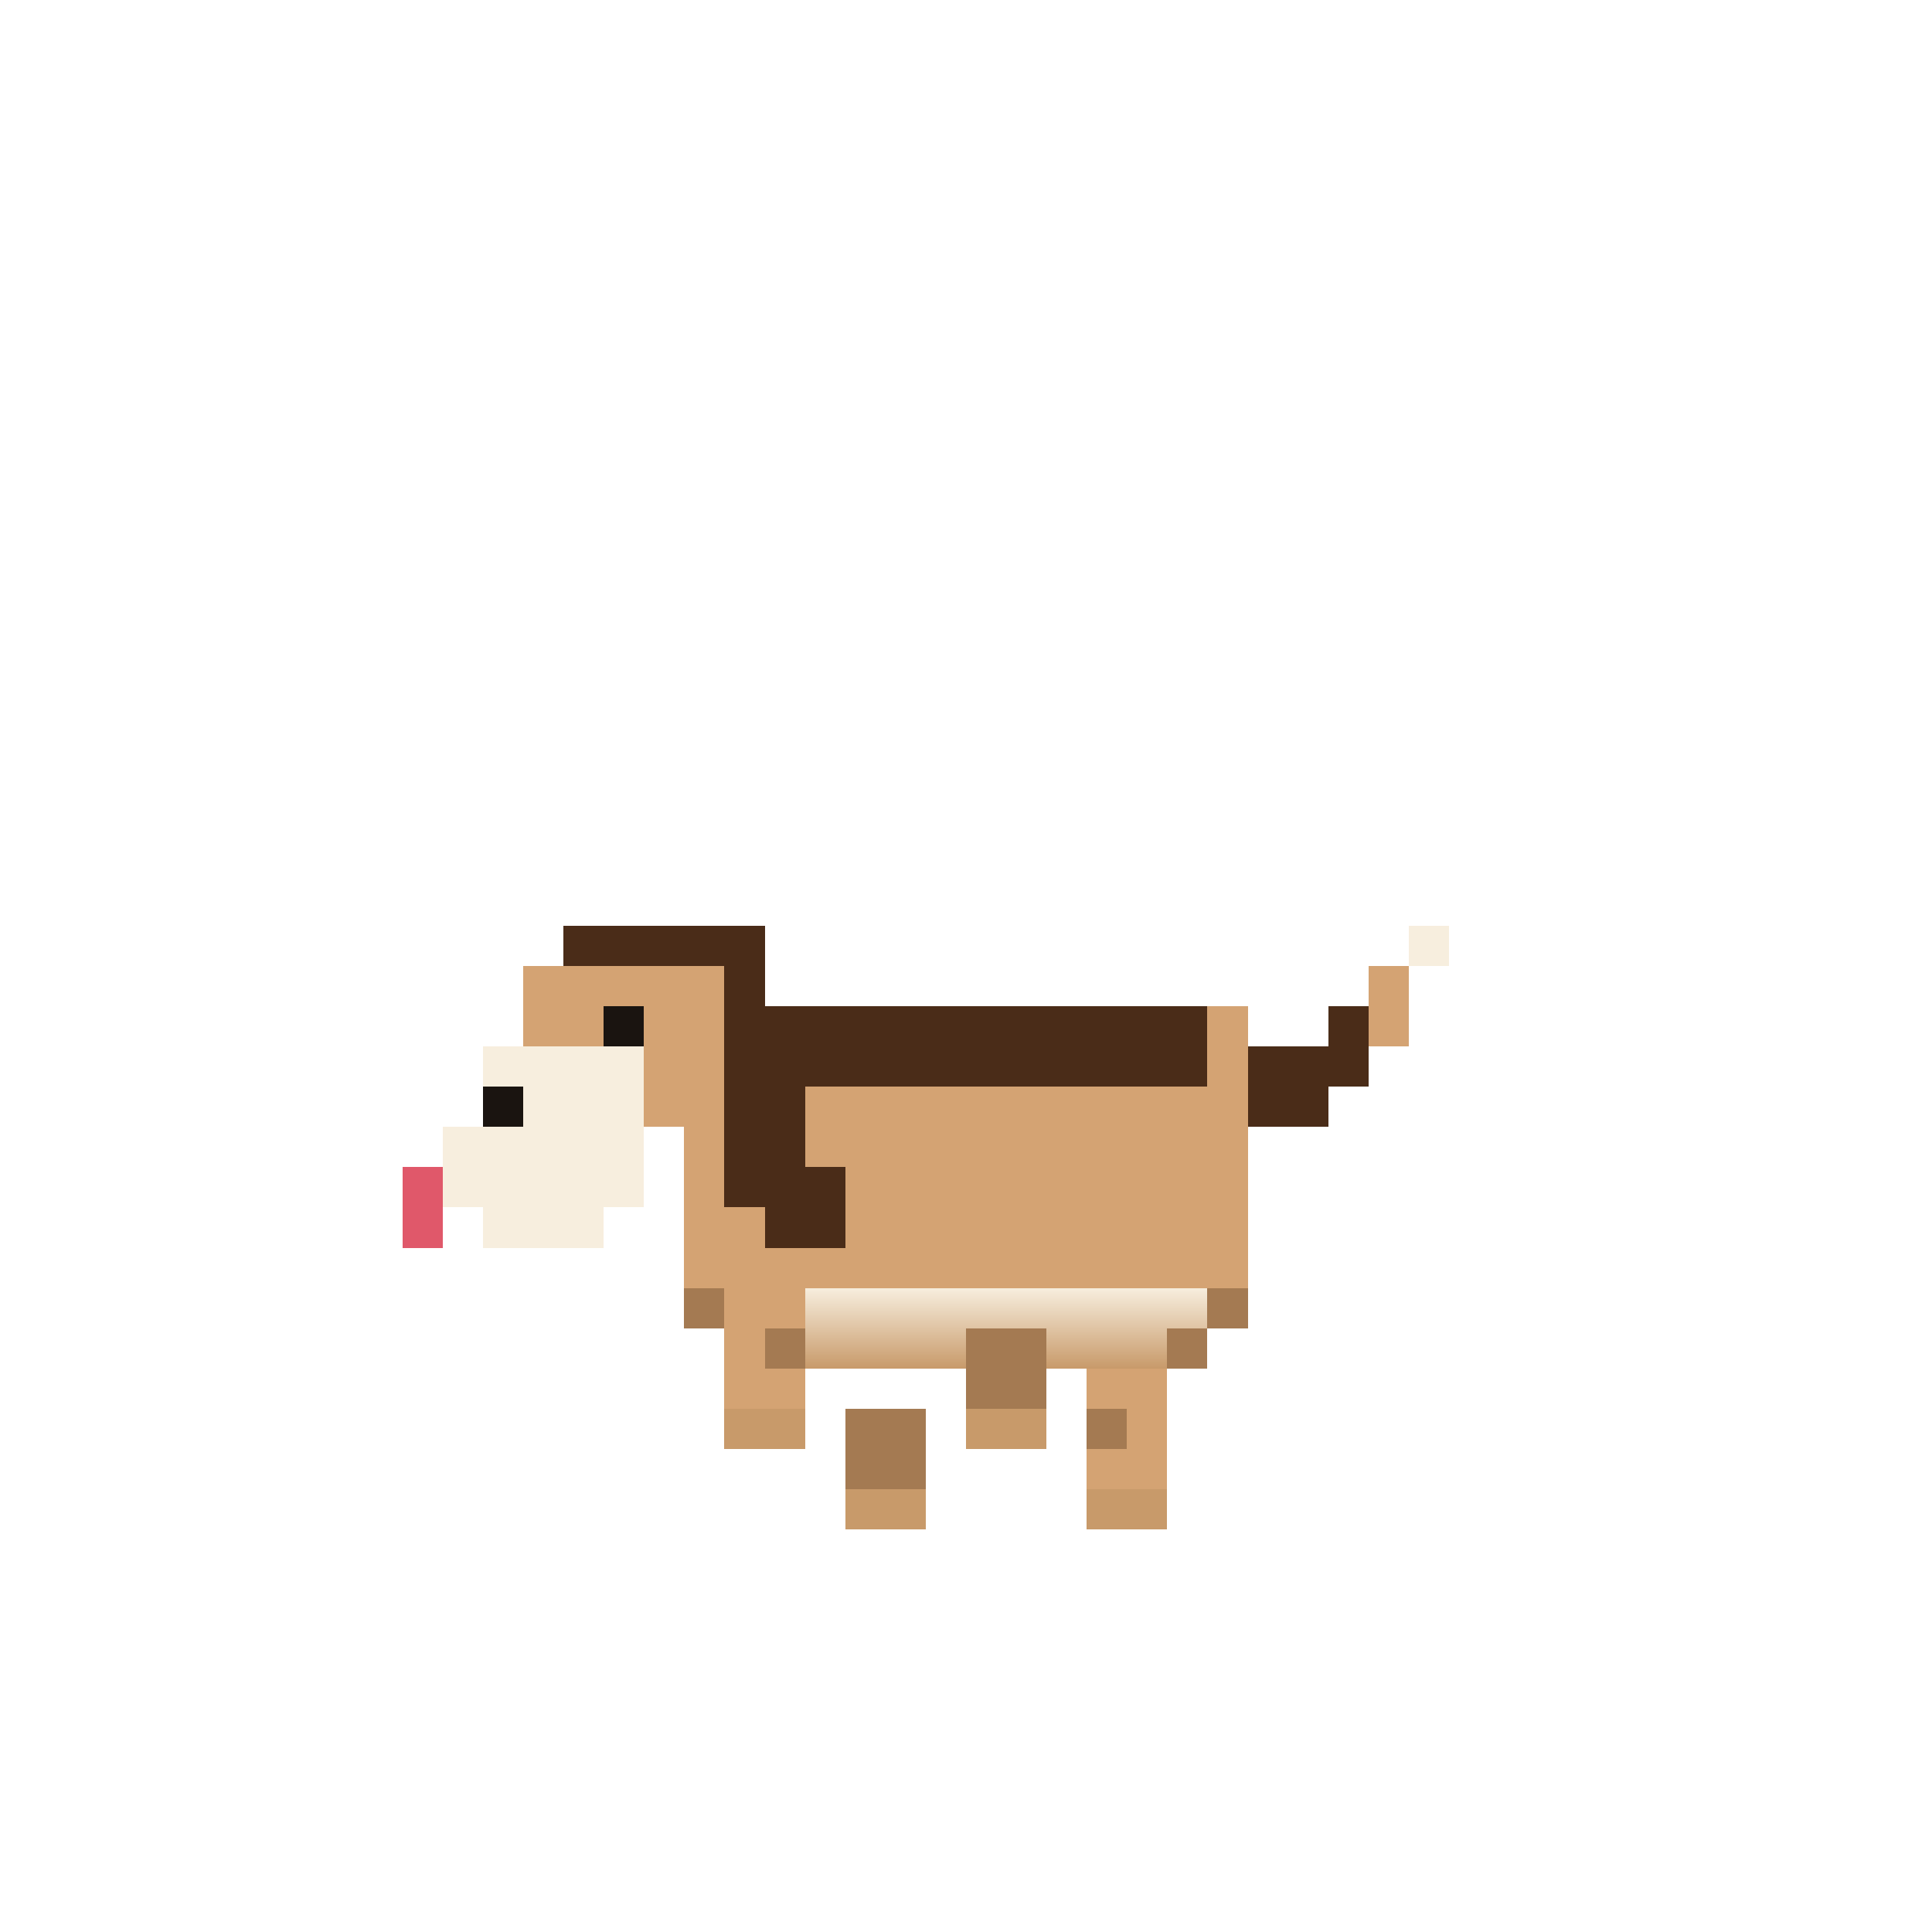
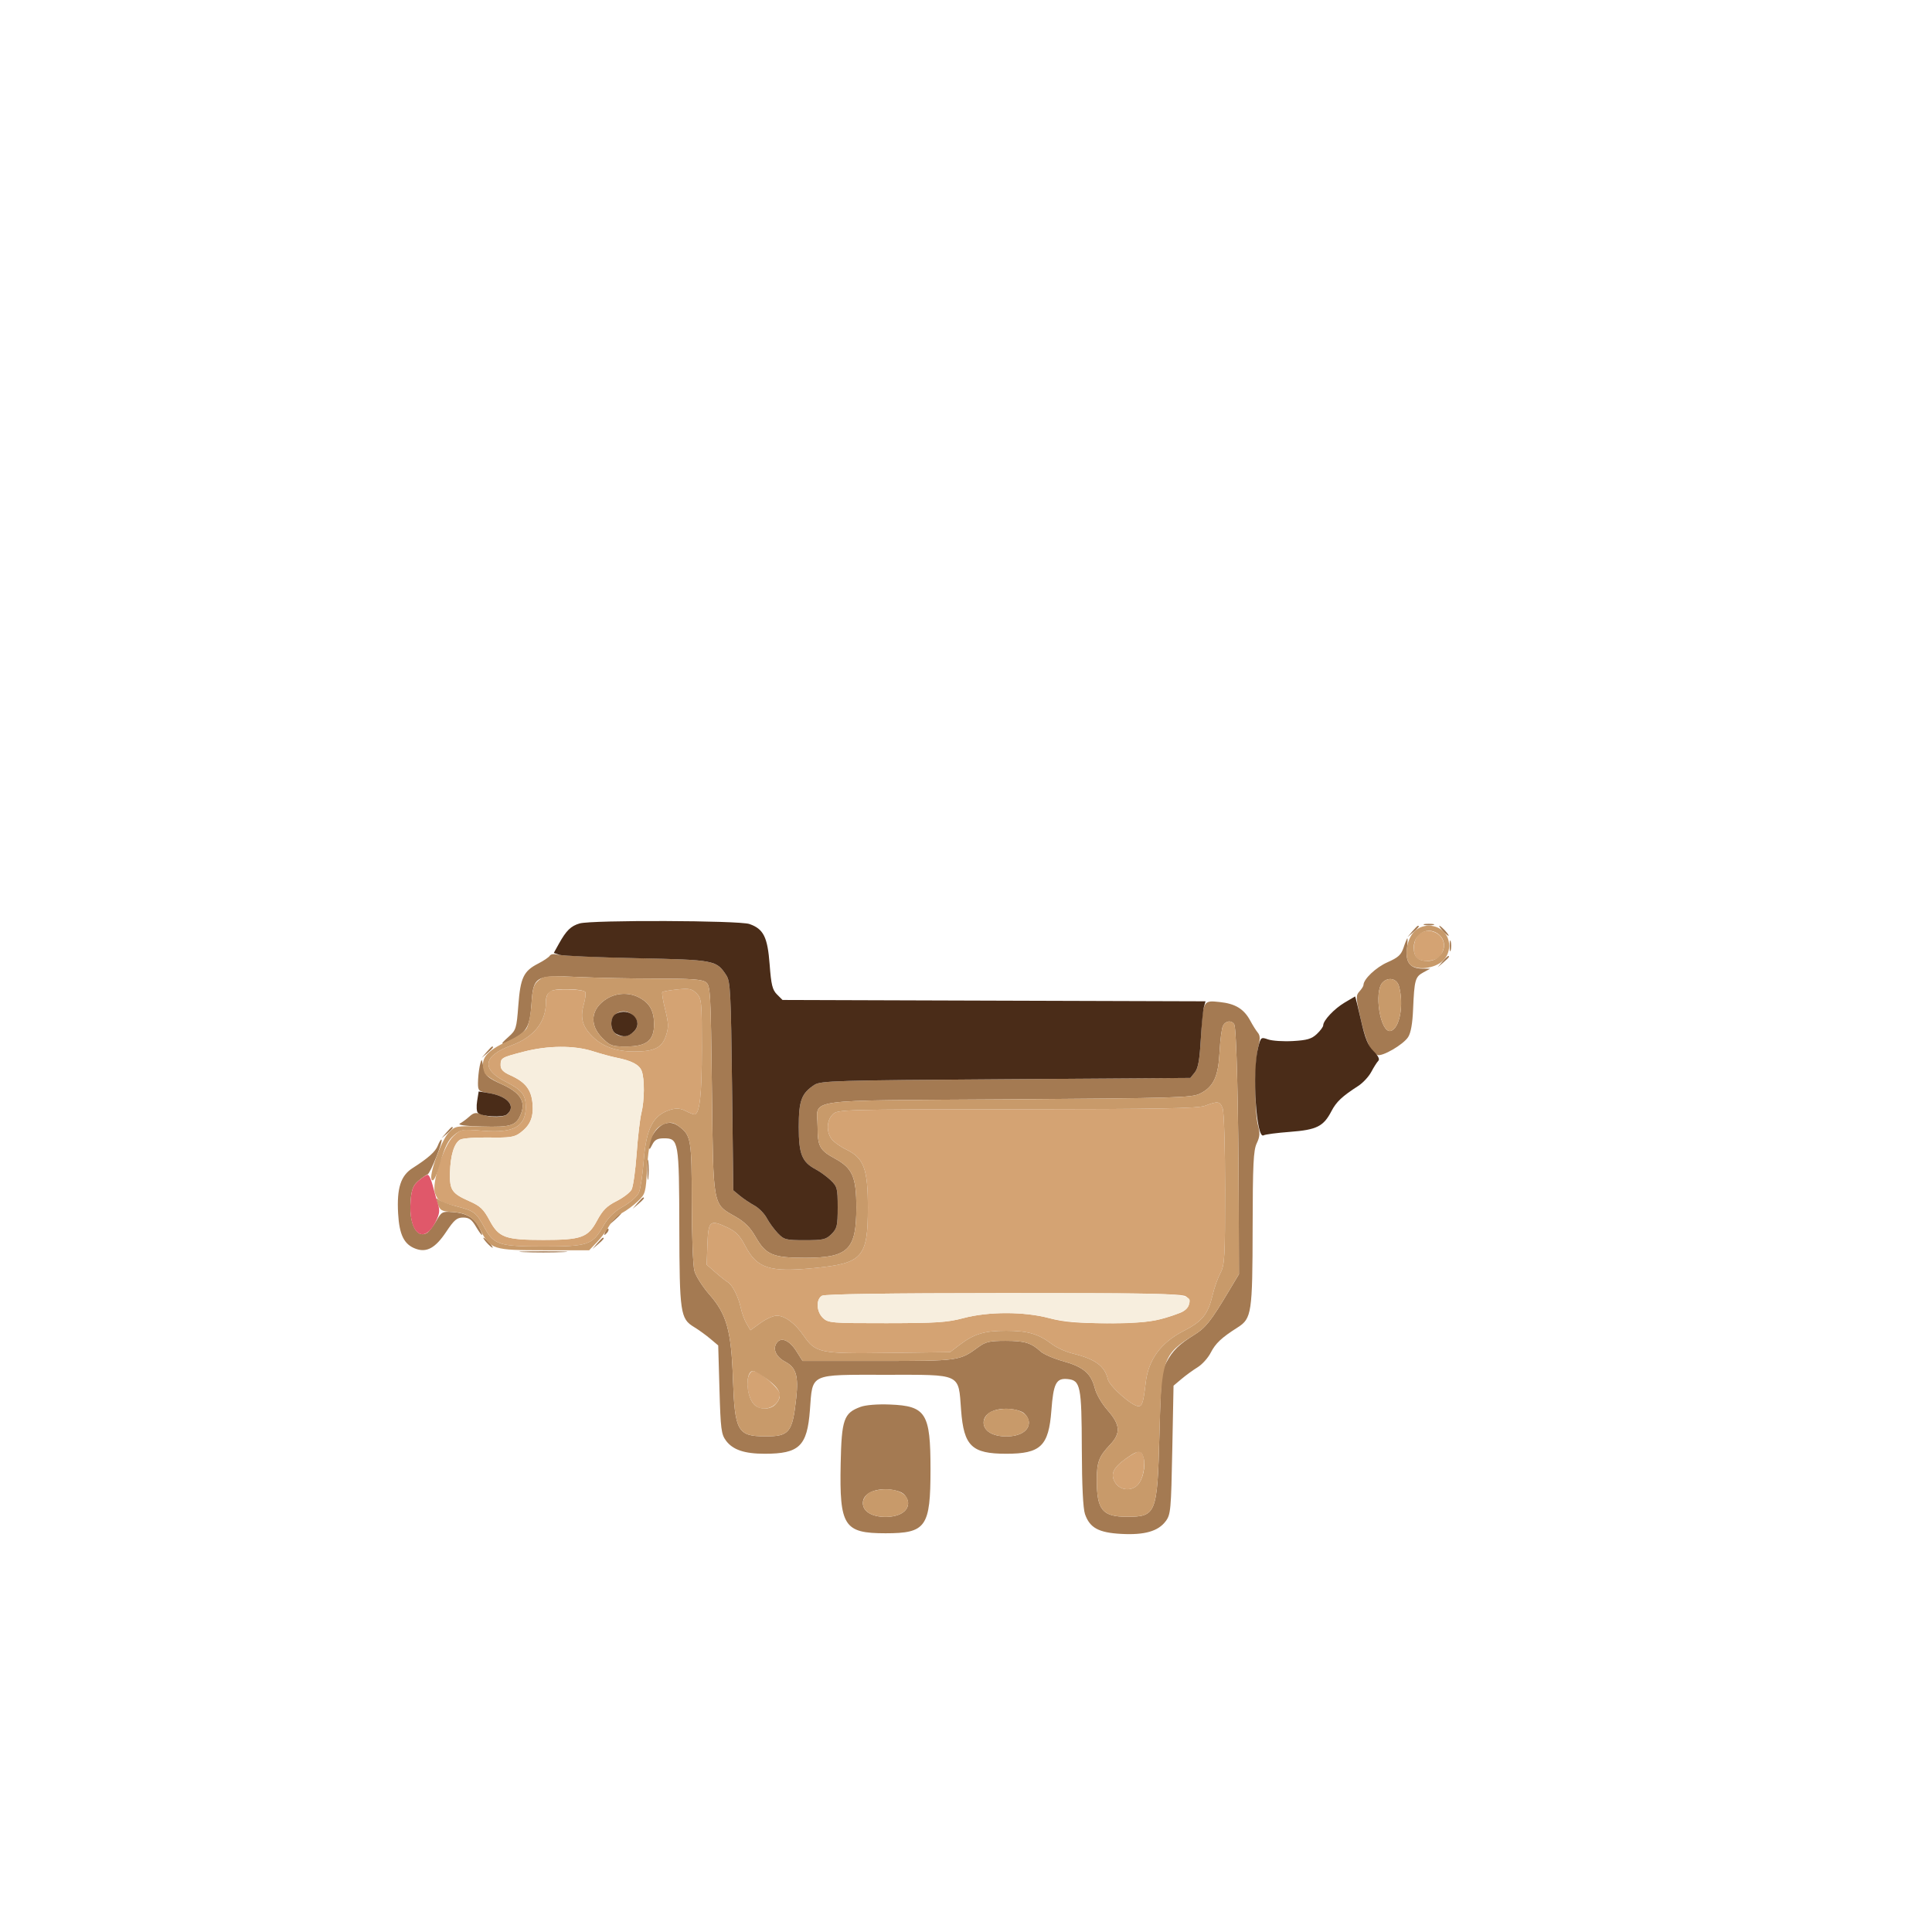
- <svg xmlns="http://www.w3.org/2000/svg" viewBox="0 0 48 48" shape-rendering="crispEdges">
-   <defs>
-     <linearGradient id="belly" x1="0" y1="32" x2="0" y2="34" gradientUnits="userSpaceOnUse" spreadMethod="pad">
-       <stop offset="0" stop-color="#f7eede" />
-       <stop offset="1" stop-color="#c89a6a" />
-     </linearGradient>
-   </defs>
-   <rect x="19" y="25" width="11" height="2" fill="#4a2c18" />
-   <rect x="30" y="25" width="1" height="2" fill="#d4a373" />
-   <rect x="17" y="25" width="2" height="2" fill="#d4a373" />
-   <rect x="17" y="27" width="14" height="2" fill="#d4a373" />
-   <rect x="17" y="29" width="14" height="3" fill="#d4a373" />
-   <rect x="17" y="32" width="1" height="1" fill="#a47a52" />
-   <rect x="30" y="32" width="1" height="1" fill="#a47a52" />
-   <rect x="18" y="32" width="12" height="1" fill="url(#belly)" />
-   <rect x="18" y="33" width="1" height="1" fill="#a47a52" />
-   <rect x="29" y="33" width="1" height="1" fill="#a47a52" />
-   <rect x="19" y="33" width="10" height="1" fill="url(#belly)" />
-   <rect x="17" y="23" width="2" height="2" fill="#4a2c18" />
-   <rect x="18" y="25" width="2" height="5" fill="#4a2c18" />
-   <rect x="19" y="29" width="2" height="2" fill="#4a2c18" />
-   <rect x="14" y="23" width="4" height="1" fill="#4a2c18" />
-   <rect x="13" y="24" width="5" height="2" fill="#d4a373" />
-   <rect x="16" y="26" width="2" height="2" fill="#d4a373" />
-   <rect x="12" y="26" width="4" height="2" fill="url(#belly)" />
-   <rect x="11" y="28" width="5" height="2" fill="url(#belly)" />
-   <rect x="12" y="30" width="3" height="1" fill="url(#belly)" />
-   <rect x="15" y="25" width="1" height="1" fill="#1a1410" />
-   <rect x="12" y="27" width="1" height="1" fill="#1a1410" />
-   <rect x="31" y="26" width="2" height="2" fill="#4a2c18" />
-   <rect x="33" y="25" width="1" height="2" fill="#4a2c18" />
-   <rect x="34" y="24" width="1" height="2" fill="#d4a373" />
-   <rect x="35" y="23" width="1" height="1" fill="url(#belly)" />
-   <rect x="27" y="34" width="2" height="3" fill="#d4a373" />
-   <rect x="27" y="35" width="1" height="1" fill="#a47a52" />
-   <rect x="27" y="37" width="2" height="1" fill="url(#belly)" />
-   <rect x="24" y="33" width="2" height="2" fill="#a47a52" />
-   <rect x="24" y="35" width="2" height="1" fill="url(#belly)" />
-   <rect x="21" y="35" width="2" height="2" fill="#a47a52" />
-   <rect x="21" y="37" width="2" height="1" fill="url(#belly)" />
-   <rect x="18" y="32" width="2" height="3" fill="#d4a373" />
-   <rect x="19" y="33" width="1" height="1" fill="#a47a52" />
-   <rect x="18" y="35" width="2" height="1" fill="url(#belly)" />
-   <rect x="10" y="29" width="1" height="2" fill="#e0586a" />
+ <svg xmlns="http://www.w3.org/2000/svg" viewBox="0 0 48 48" width="48" height="48">
+   <g transform="scale(0.0625 0.0625) translate(0,768) scale(1,-1)" fill="#d4a373" stroke="none">
+     <path d="M563.65 396.17 C561.73 394.04 561.47 388.93 563.20 387.20 C565.02 385.38 570.47 385.75 572.35 387.83 C573.26 388.83 574.00 390.79 574.00 392.17 C574.00 397.30 567.09 399.97 563.65 396.17 Z M218.75 373.98 C217.62 373.28 217.00 371.66 217.00 369.42 C217.00 361.69 212.16 355.69 203.29 352.44 C192.02 348.32 191.16 342.97 200.98 338.01 C207.44 334.75 209.00 332.80 209.00 328.00 C209.00 320.16 204.28 317.53 191.99 318.50 C183.34 319.19 183.22 319.16 180.23 316.35 C176.34 312.67 171.47 297.53 172.93 293.68 C174.11 290.57 174.67 290.24 181.68 288.41 C188.58 286.61 189.30 286.05 192.63 279.94 C196.29 273.21 198.53 272.50 216.00 272.50 C233.56 272.50 235.54 273.15 239.60 280.27 C241.77 284.06 243.94 286.23 247.73 288.40 C250.72 290.11 253.37 292.47 254.00 294.01 C254.61 295.47 255.46 301.13 255.88 306.59 C256.92 319.71 259.70 324.91 266.77 326.93 C268.91 327.55 270.62 327.39 272.52 326.40 C274.01 325.63 275.58 325.00 276.02 325.00 C278.13 325.00 279.00 332.62 279.00 351.15 C279.00 370.06 278.90 371.10 276.87 373.13 C275.05 374.95 273.97 375.17 269.27 374.69 C266.25 374.38 263.57 373.90 263.29 373.63 C263.02 373.36 263.53 370.23 264.42 366.69 C265.77 361.28 265.83 359.63 264.77 356.40 C263.16 351.52 260.23 350.03 252.22 350.01 C245.18 350.00 239.81 351.85 235.82 355.67 C231.55 359.76 230.53 363.23 232.01 368.54 C232.71 371.03 232.98 373.35 232.62 373.72 C231.45 374.88 220.56 375.09 218.75 373.98 Z M235.62 350.13 C238.85 349.10 243.07 347.95 245.00 347.57 C251.08 346.37 254.14 344.76 255.08 342.28 C256.28 339.12 256.21 330.54 254.95 325.50 C254.39 323.30 253.55 316.04 253.07 309.37 C252.59 302.70 251.69 296.28 251.06 295.12 C250.44 293.95 247.73 291.88 245.04 290.52 C241.20 288.58 239.54 286.90 237.32 282.77 C233.72 276.05 231.12 275.11 216.00 275.11 C200.83 275.11 198.28 276.04 194.63 282.86 C192.22 287.35 190.92 288.59 186.59 290.50 C179.63 293.58 178.71 294.92 178.87 301.75 C179.03 308.77 180.56 313.70 182.99 315.00 C184.00 315.54 189.16 315.91 194.45 315.82 C202.68 315.69 204.47 315.96 206.79 317.68 C210.78 320.65 212.14 323.85 211.69 329.28 C211.22 334.82 208.87 337.85 202.95 340.52 C200.02 341.84 199.00 342.89 199.00 344.59 C199.00 347.46 199.32 347.65 208.20 349.94 C217.84 352.43 228.16 352.50 235.62 350.13 Z M479.00 328.44 C476.22 327.39 460.84 327.10 404.25 327.06 C334.37 327.00 332.96 326.96 331.00 325.00 C328.63 322.63 328.41 318.29 330.49 315.32 C331.31 314.14 333.98 312.22 336.43 311.03 C343.41 307.65 345.00 303.37 345.00 287.93 C345.00 268.23 342.91 265.85 324.03 263.96 C305.96 262.15 300.95 263.73 296.26 272.71 C294.11 276.83 292.54 278.46 289.15 280.06 C282.21 283.32 281.55 282.76 281.21 273.38 L280.92 265.27 L284.40 262.22 C286.31 260.54 288.52 258.79 289.30 258.33 C291.14 257.26 293.56 252.45 294.50 248.00 C294.90 246.07 295.92 243.31 296.77 241.85 L298.31 239.21 L302.30 242.10 C304.50 243.70 307.40 245.00 308.75 245.00 C311.99 245.00 316.02 242.02 319.41 237.13 C324.25 230.14 325.78 229.83 353.37 230.19 L377.66 230.50 L381.33 233.30 C387.18 237.76 391.23 239.00 400.00 239.00 C408.60 239.00 412.83 237.75 418.25 233.63 C420.04 232.26 423.75 230.60 426.50 229.93 C435.36 227.76 439.14 225.00 440.38 219.76 C441.06 216.91 450.02 209.00 452.57 209.00 C454.05 209.00 454.54 210.60 455.42 218.27 C456.48 227.52 461.43 234.27 470.57 238.96 C478.00 242.77 480.22 245.56 482.09 253.42 C482.75 256.21 484.13 260.07 485.15 261.99 C486.83 265.15 487.00 268.18 487.00 295.17 C487.00 312.05 486.58 325.98 486.02 327.43 C484.95 330.27 484.14 330.38 479.00 328.44 Z M471.43 252.67 C473.88 250.89 472.73 247.53 469.22 246.16 C460.46 242.75 455.19 242.00 440.07 242.02 C427.79 242.04 422.93 242.46 417.07 244.02 C407.08 246.68 392.92 246.68 382.93 244.02 C376.57 242.33 372.18 242.04 352.44 242.02 C330.60 242.00 329.26 242.11 327.19 244.04 C324.52 246.53 324.27 251.48 326.75 252.92 C327.89 253.59 353.00 253.95 399.06 253.97 C456.13 253.99 469.96 253.75 471.43 252.67 Z M297.40 220.46 C296.56 217.10 297.63 212.07 299.67 209.82 C303.07 206.05 310.00 208.71 310.00 213.78 C310.00 215.99 301.92 223.00 299.38 223.00 C298.64 223.00 297.75 221.86 297.40 220.46 Z M447.25 187.95 C442.28 184.30 441.27 181.77 443.44 178.45 C445.39 175.48 449.92 175.15 452.33 177.82 C455.49 181.31 455.75 191.00 452.68 191.00 C451.97 191.00 449.53 189.63 447.25 187.95 Z" />
+   </g>
+   <g transform="scale(0.0625 0.0625) translate(0,768) scale(1,-1)" fill="#a47a52" stroke="none">
+     <path d="M566.25 400.31 C567.21 400.06 568.79 400.06 569.75 400.31 C570.71 400.56 569.92 400.77 568.00 400.77 C566.08 400.77 565.29 400.56 566.25 400.31 Z M561.40 397.75 L559.50 395.50 L561.75 397.40 C563.86 399.20 564.46 400.00 563.65 400.00 C563.47 400.00 562.45 398.99 561.40 397.75 Z M573.50 398.00 C574.50 396.90 575.53 396.00 575.81 396.00 C576.08 396.00 575.50 396.90 574.50 398.00 C573.50 399.10 572.47 400.00 572.19 400.00 C571.92 400.00 572.50 399.10 573.50 398.00 Z M557.97 391.40 C556.98 388.42 555.85 387.38 551.50 385.46 C546.91 383.43 542.00 378.76 542.00 376.42 C542.00 376.00 541.28 374.86 540.40 373.89 C538.92 372.26 538.96 371.38 540.88 363.04 C542.99 353.88 544.96 349.61 547.52 348.63 C549.46 347.89 557.76 352.70 559.74 355.72 C560.83 357.39 561.49 361.06 561.73 366.86 C562.22 378.43 562.57 379.70 565.76 381.43 L568.50 382.92 L565.32 382.96 C560.59 383.02 558.68 385.46 559.27 390.68 C559.54 393.06 559.62 395.00 559.45 395.00 C559.29 395.00 558.62 393.38 557.97 391.40 Z M576.23 392.00 C576.23 390.07 576.44 389.29 576.69 390.25 C576.94 391.21 576.94 392.79 576.69 393.75 C576.44 394.71 576.23 393.93 576.23 392.00 Z M218.55 388.08 C218.17 387.47 216.10 386.07 213.95 384.97 C208.13 382.00 206.87 379.36 206.04 368.33 C205.34 359.14 205.15 358.52 202.14 355.83 C198.38 352.47 198.74 352.32 204.03 355.01 C209.40 357.76 210.70 360.25 211.27 368.94 C212.00 380.01 212.75 380.44 229.91 379.63 C237.28 379.28 251.26 379.00 260.97 379.00 C274.62 379.00 279.06 378.68 280.56 377.58 C282.41 376.23 282.52 374.28 283.00 334.83 C283.57 287.67 283.22 289.57 292.37 284.35 C296.07 282.23 298.25 280.04 300.41 276.25 C304.45 269.18 307.25 268.00 320.00 268.00 C337.17 268.00 340.41 271.17 340.41 288.00 C340.41 300.10 338.86 303.67 331.95 307.43 C325.81 310.77 325.00 312.26 325.00 320.24 C325.00 331.56 317.01 330.43 400.67 331.00 C467.68 331.46 473.78 331.64 477.04 333.27 C482.41 335.94 484.31 340.03 484.81 349.98 C485.05 354.67 485.65 359.29 486.16 360.25 C487.21 362.28 489.54 362.55 490.64 360.78 C491.52 359.35 492.30 328.03 492.42 289.00 L492.50 261.50 L488.32 254.50 C481.32 242.80 479.24 240.18 474.78 237.41 C468.73 233.66 466.12 231.09 463.68 226.50 C461.73 222.85 461.49 220.36 460.90 198.00 C460.06 166.19 459.61 165.06 448.00 165.06 C438.23 165.06 436.00 167.77 436.00 179.63 C436.00 186.83 436.81 188.99 441.29 193.72 C445.59 198.26 445.34 201.68 440.28 207.42 C437.94 210.08 435.78 213.82 435.16 216.30 C433.70 222.07 430.61 224.68 422.61 226.90 C418.91 227.93 414.89 229.66 413.69 230.76 C409.88 234.23 407.33 235.00 399.71 235.00 C393.38 235.00 391.80 234.63 388.90 232.51 C381.41 227.01 381.31 227.00 349.04 227.00 L319.03 227.00 L316.59 230.86 C313.94 235.06 310.72 236.57 308.96 234.45 C306.94 232.02 308.31 228.69 312.16 226.66 C316.47 224.40 317.47 221.03 316.50 212.16 C314.99 198.47 313.77 196.98 304.06 197.03 C293.18 197.08 292.08 199.08 291.35 220.00 C290.69 239.00 288.87 245.55 282.07 253.32 C279.33 256.45 276.62 260.70 276.05 262.76 C275.47 264.85 275.00 276.87 274.99 290.00 C274.97 315.07 274.70 316.67 269.93 320.22 C268.08 321.58 266.57 321.93 264.58 321.43 C261.60 320.68 258.00 315.79 258.02 312.50 C258.03 310.76 258.19 310.82 259.29 313.00 C260.27 314.94 261.33 315.50 264.00 315.50 C269.76 315.50 269.96 314.32 270.04 280.00 C270.12 246.14 270.47 243.76 275.84 240.52 C277.68 239.41 280.60 237.30 282.34 235.83 L285.50 233.17 L286.00 215.66 C286.45 199.90 286.71 197.86 288.59 195.32 C291.30 191.67 295.92 190.11 304.00 190.11 C317.72 190.11 320.87 193.15 321.95 207.44 C323.07 222.25 321.47 221.50 352.00 221.50 C382.53 221.50 380.93 222.25 382.05 207.44 C383.13 193.15 386.28 190.11 400.00 190.11 C413.69 190.11 416.87 193.17 417.94 207.33 C418.75 218.12 419.85 220.25 424.39 219.80 C429.51 219.30 429.96 217.09 430.04 192.00 C430.09 177.31 430.53 168.32 431.31 166.09 C433.21 160.65 436.72 158.74 445.71 158.25 C455.00 157.75 460.42 159.30 463.40 163.32 C465.37 165.96 465.53 167.74 466.00 191.65 L466.50 217.17 L469.66 219.83 C471.40 221.30 474.29 223.40 476.08 224.50 C477.87 225.60 480.21 228.19 481.27 230.26 C483.22 234.04 485.55 236.24 492.00 240.34 C497.56 243.88 497.88 246.02 497.94 279.85 C497.99 305.29 498.25 310.73 499.57 313.51 C500.83 316.16 500.93 317.59 500.08 320.66 C498.67 325.72 498.70 345.92 500.12 351.56 C500.99 355.00 500.96 356.35 499.99 357.51 C499.30 358.34 497.96 360.47 497.02 362.23 C494.49 366.94 491.07 369.03 484.84 369.68 C478.14 370.37 478.23 370.56 477.32 354.67 C476.85 346.52 476.26 343.31 474.93 341.67 L473.18 339.50 L399.79 339.00 C331.87 338.54 326.21 338.37 323.72 336.74 C318.59 333.37 317.52 330.49 317.52 320.00 C317.52 309.20 318.78 306.08 324.29 303.15 C326.01 302.24 328.67 300.30 330.21 298.83 C332.82 296.33 333.00 295.62 333.00 288.03 C333.00 280.74 332.75 279.66 330.55 277.45 C328.34 275.25 327.26 275.00 319.97 275.00 C312.38 275.00 311.67 275.18 309.17 277.79 C307.70 279.33 305.73 282.04 304.78 283.82 C303.83 285.60 301.63 287.83 299.89 288.78 C298.15 289.73 295.55 291.47 294.11 292.66 L291.50 294.82 L291.00 336.21 C290.55 373.54 290.33 377.86 288.74 380.28 C284.77 386.32 284.15 386.44 253.05 387.13 C237.35 387.48 223.32 388.09 221.87 388.48 C220.27 388.91 218.96 388.75 218.55 388.08 Z M573.40 385.75 L571.50 383.50 L573.75 385.40 C574.99 386.45 576.00 387.47 576.00 387.65 C576.00 388.46 575.20 387.86 573.40 385.75 Z M556.11 376.00 C558.18 368.50 556.34 358.88 552.71 358.18 C548.68 357.41 546.04 373.90 549.62 377.48 C551.92 379.78 555.28 379.01 556.11 376.00 Z M241.31 371.05 C234.87 367.12 234.09 360.71 239.40 355.40 C242.51 352.29 243.31 352.00 248.77 352.00 C257.04 352.00 260.00 354.33 260.00 360.85 C260.00 366.18 258.23 369.31 253.99 371.51 C250.03 373.55 245.13 373.37 241.31 371.05 Z M251.17 364.75 C253.80 362.63 254.10 360.10 251.98 357.98 C248.38 354.38 243.00 356.18 243.00 360.99 C243.00 365.31 247.76 367.50 251.17 364.75 Z M193.40 349.75 L191.50 347.50 L193.75 349.40 C195.86 351.20 196.46 352.00 195.65 352.00 C195.47 352.00 194.45 350.99 193.40 349.75 Z M190.67 344.11 C190.30 342.26 190.00 339.27 190.00 337.46 C190.00 334.37 190.25 334.14 194.25 333.49 C201.69 332.29 205.12 328.52 201.80 325.20 C200.33 323.73 195.07 323.64 191.41 325.03 C189.20 325.88 188.31 325.72 186.60 324.17 C185.44 323.13 183.75 321.87 182.83 321.39 C181.74 320.81 184.76 320.39 191.55 320.19 C203.05 319.86 205.14 320.50 206.98 324.96 C209.12 330.13 206.88 333.69 199.36 337.06 C194.28 339.34 192.95 340.43 192.45 342.69 C192.10 344.24 191.72 345.94 191.58 346.48 C191.45 347.03 191.04 345.96 190.67 344.11 Z M177.40 317.75 L175.50 315.50 L177.75 317.40 C179.86 319.20 180.46 320.00 179.65 320.00 C179.47 320.00 178.45 318.99 177.40 317.75 Z M174.05 312.64 C173.14 310.23 170.21 307.61 164.00 303.66 C159.29 300.65 157.71 295.72 158.25 285.71 C158.72 277.08 160.65 273.23 165.35 271.56 C169.67 270.02 173.11 271.95 177.32 278.26 C180.54 283.09 181.62 284.00 184.11 284.00 C186.43 284.00 187.51 283.25 189.13 280.50 C191.65 276.23 192.64 275.86 190.50 279.99 C188.44 283.99 185.41 285.78 180.05 286.17 C175.80 286.49 175.51 286.33 173.39 282.59 C172.17 280.44 170.50 278.30 169.67 277.84 C165.55 275.53 162.48 281.71 163.23 290.78 C163.60 295.19 164.23 296.80 166.28 298.56 C167.70 299.79 169.36 300.95 169.97 301.16 C171.08 301.53 176.42 315.00 175.46 315.00 C175.18 315.00 174.55 313.94 174.05 312.64 Z M257.32 303.00 C257.32 299.43 257.50 297.96 257.72 299.75 C257.95 301.54 257.95 304.46 257.72 306.25 C257.50 308.04 257.32 306.57 257.32 303.00 Z M253.40 289.75 L251.50 287.50 L253.75 289.40 C255.86 291.20 256.46 292.00 255.65 292.00 C255.47 292.00 254.45 290.99 253.40 289.75 Z M243.92 283.25 L241.50 280.50 L244.25 282.92 C246.82 285.19 247.46 286.00 246.67 286.00 C246.50 286.00 245.26 284.76 243.92 283.25 Z M240.56 278.29 C240.02 276.87 240.14 276.75 241.12 277.73 C241.81 278.41 242.11 279.22 241.81 279.53 C241.50 279.83 240.94 279.28 240.56 278.29 Z M193.50 274.00 C194.50 272.90 195.53 272.00 195.81 272.00 C196.08 272.00 195.50 272.90 194.50 274.00 C193.50 275.10 192.47 276.00 192.19 276.00 C191.92 276.00 192.50 275.10 193.50 274.00 Z M237.40 273.75 L235.50 271.50 L237.75 273.40 C239.86 275.20 240.46 276.00 239.65 276.00 C239.47 276.00 238.45 274.99 237.40 273.75 Z M208.25 270.26 C212.51 270.07 219.49 270.07 223.75 270.26 C228.01 270.44 224.53 270.60 216.00 270.60 C207.47 270.60 203.99 270.44 208.25 270.26 Z M342.09 208.75 C335.42 206.30 334.54 203.80 334.18 186.18 C333.67 161.31 335.48 158.50 352.00 158.50 C368.14 158.50 369.89 160.99 369.89 184.00 C369.89 206.25 368.09 209.12 353.77 209.68 C348.81 209.88 344.14 209.50 342.09 208.75 Z M406.78 206.44 C408.02 205.57 409.00 203.83 409.00 202.50 C409.00 199.19 405.41 197.00 400.00 197.00 C394.59 197.00 391.00 199.19 391.00 202.50 C391.00 205.81 394.59 208.00 400.00 208.00 C402.51 208.00 405.56 207.30 406.78 206.44 Z M358.78 174.44 C360.02 173.57 361.00 171.83 361.00 170.50 C361.00 167.19 357.41 165.00 352.00 165.00 C346.59 165.00 343.00 167.19 343.00 170.50 C343.00 173.81 346.59 176.00 352.00 176.00 C354.51 176.00 357.56 175.30 358.78 174.44 Z" />
+   </g>
+   <g transform="scale(0.0625 0.0625) translate(0,768) scale(1,-1)" fill="#4a2c18" stroke="none">
+     <path d="M230.42 400.92 C226.94 399.91 225.10 398.12 222.17 392.85 L220.14 389.20 L222.32 388.45 C223.52 388.04 237.35 387.43 253.05 387.10 C284.16 386.45 284.77 386.33 288.74 380.28 C290.33 377.86 290.55 373.54 291.00 336.21 L291.50 294.82 L294.11 292.66 C295.55 291.47 298.15 289.73 299.89 288.78 C301.63 287.83 303.83 285.60 304.78 283.82 C305.73 282.04 307.70 279.33 309.17 277.79 C311.67 275.18 312.38 275.00 319.97 275.00 C327.26 275.00 328.34 275.25 330.55 277.45 C332.75 279.66 333.00 280.74 333.00 288.03 C333.00 295.62 332.82 296.33 330.21 298.83 C328.67 300.30 326.01 302.24 324.29 303.15 C318.78 306.08 317.52 309.20 317.52 320.00 C317.52 330.49 318.59 333.37 323.72 336.74 C326.21 338.37 331.87 338.54 399.79 339.00 L473.18 339.50 L474.93 341.67 C476.26 343.31 476.85 346.52 477.32 354.67 C477.66 360.63 478.23 366.50 478.58 367.73 L479.22 369.97 L395.14 370.23 L311.06 370.50 L308.87 372.69 C307.05 374.50 306.55 376.52 305.95 384.56 C305.12 395.53 303.52 398.73 297.91 400.69 C293.82 402.13 235.24 402.33 230.42 400.92 Z M534.50 369.45 C530.42 367.04 526.01 362.36 526.00 360.42 C526.00 359.83 524.85 358.27 523.45 356.95 C521.39 355.02 519.58 354.49 513.99 354.17 C510.19 353.95 505.75 354.24 504.13 354.80 C501.25 355.81 501.17 355.74 500.10 351.47 C497.67 341.83 499.38 314.88 502.31 316.69 C502.91 317.06 507.63 317.68 512.81 318.07 C523.43 318.88 526.12 320.23 529.28 326.32 C531.20 330.01 533.50 332.18 539.90 336.31 C541.77 337.51 544.11 340.03 545.11 341.91 C546.11 343.79 547.36 345.76 547.90 346.30 C548.54 346.94 547.88 348.27 546.02 350.13 C543.79 352.36 542.69 355.07 541.00 362.49 C539.81 367.72 538.76 371.96 538.67 371.91 C538.58 371.85 536.70 370.75 534.50 369.45 Z M244.75 364.92 C242.33 363.51 242.45 358.37 244.93 357.04 C247.80 355.50 249.77 355.77 251.98 357.98 C256.20 362.20 250.11 368.04 244.75 364.92 Z M189.67 330.34 C189.33 328.25 189.45 326.15 189.94 325.66 C191.48 324.12 199.85 323.63 201.49 324.99 C205.32 328.17 201.89 332.26 194.39 333.47 L190.28 334.13 L189.67 330.34 Z" />
+   </g>
+   <g transform="scale(0.0625 0.0625) translate(0,768) scale(1,-1)" fill="#c89a6a" stroke="none">
+     <path d="M562.06 397.56 C558.94 394.24 558.11 387.03 560.57 384.57 C563.03 382.11 570.24 382.94 573.56 386.06 C576.85 389.14 576.91 394.80 573.69 397.83 C570.45 400.86 565.04 400.74 562.06 397.56 Z M572.17 396.35 C576.22 392.68 573.24 386.00 567.55 386.00 C563.61 386.00 562.00 387.56 562.00 391.37 C562.00 397.14 568.03 400.09 572.17 396.35 Z M214.13 378.33 C212.13 376.69 211.68 375.23 211.27 368.94 C211.00 364.85 210.12 360.45 209.31 359.16 C208.49 357.87 205.28 355.67 202.17 354.27 C192.99 350.15 190.57 346.89 192.65 341.47 C193.01 340.54 196.08 338.54 199.48 337.01 C206.88 333.69 209.11 330.10 206.98 324.96 C205.13 320.50 203.05 319.86 191.49 320.19 C181.50 320.49 180.95 320.39 178.57 318.00 C175.39 314.81 170.19 300.41 171.67 298.93 C172.40 298.20 173.43 300.36 175.07 306.03 C176.84 312.16 178.16 314.80 180.40 316.68 C183.24 319.07 183.76 319.15 192.05 318.50 C204.27 317.53 209.00 320.18 209.00 328.00 C209.00 332.80 207.44 334.75 200.98 338.01 C191.16 342.97 192.02 348.32 203.29 352.44 C212.16 355.69 217.00 361.69 217.00 369.43 C217.00 371.98 217.58 373.24 219.14 374.08 C221.28 375.22 231.40 374.93 232.64 373.70 C232.99 373.34 232.71 371.03 232.01 368.54 C230.53 363.23 231.55 359.76 235.82 355.67 C239.81 351.85 245.18 350.00 252.22 350.01 C260.23 350.03 263.16 351.52 264.77 356.40 C265.83 359.63 265.77 361.28 264.42 366.69 C263.53 370.23 263.02 373.36 263.29 373.63 C263.57 373.90 266.25 374.38 269.27 374.69 C273.97 375.17 275.05 374.95 276.87 373.13 C278.90 371.10 279.00 370.06 279.00 351.15 C279.00 332.62 278.13 325.00 276.02 325.00 C275.58 325.00 274.01 325.63 272.52 326.40 C270.62 327.39 268.91 327.55 266.77 326.93 C259.70 324.91 256.92 319.71 255.88 306.59 C255.46 301.13 254.61 295.47 254.00 294.01 C253.37 292.47 250.72 290.11 247.73 288.40 C243.94 286.23 241.77 284.06 239.60 280.27 C235.54 273.15 233.56 272.50 216.00 272.50 C198.53 272.50 196.29 273.21 192.63 279.94 C189.29 286.07 188.58 286.61 181.57 288.44 C178.38 289.27 175.15 290.46 174.39 291.09 C173.26 292.03 173.20 291.74 174.03 289.36 C174.92 286.83 175.57 286.47 179.73 286.22 C185.57 285.88 188.41 284.08 190.96 279.08 C194.91 271.33 195.95 271.00 216.23 271.00 L234.20 271.00 L237.35 274.28 C239.08 276.08 241.27 279.02 242.22 280.81 C243.17 282.60 245.40 284.83 247.19 285.78 C248.98 286.73 251.85 288.85 253.57 290.50 C256.57 293.38 256.71 293.90 257.25 303.75 C257.88 315.31 259.67 319.72 264.36 321.29 C266.63 322.04 267.74 321.84 269.85 320.27 C274.71 316.67 274.97 315.14 274.99 290.00 C275.00 276.87 275.47 264.85 276.05 262.76 C276.62 260.70 279.33 256.45 282.07 253.32 C288.87 245.55 290.69 239.00 291.35 220.00 C292.08 199.08 293.18 197.08 304.06 197.03 C313.77 196.98 314.99 198.47 316.50 212.16 C317.47 221.03 316.47 224.40 312.16 226.66 C308.31 228.69 306.94 232.02 308.96 234.45 C310.72 236.57 313.94 235.06 316.59 230.86 L319.03 227.00 L349.04 227.00 C381.31 227.00 381.41 227.01 388.90 232.51 C391.80 234.63 393.38 235.00 399.71 235.00 C407.33 235.00 409.88 234.23 413.69 230.76 C414.89 229.66 418.91 227.93 422.61 226.90 C430.61 224.68 433.70 222.07 435.16 216.30 C435.78 213.82 437.94 210.08 440.28 207.42 C445.34 201.68 445.59 198.26 441.29 193.72 C436.81 188.99 436.00 186.83 436.00 179.63 C436.00 167.77 438.23 165.06 448.00 165.06 C459.61 165.06 460.06 166.19 460.90 198.00 C461.70 228.03 462.27 229.64 474.78 237.41 C479.24 240.18 481.32 242.80 488.32 254.50 L492.50 261.50 L492.42 289.00 C492.30 328.03 491.52 359.35 490.64 360.78 C489.54 362.55 487.21 362.28 486.16 360.25 C485.65 359.29 485.05 354.67 484.81 349.98 C484.31 340.03 482.41 335.94 477.04 333.27 C473.78 331.64 467.68 331.46 400.67 331.00 C317.01 330.43 325.00 331.56 325.00 320.24 C325.00 312.26 325.81 310.77 331.95 307.43 C338.86 303.67 340.41 300.10 340.41 288.00 C340.41 271.17 337.17 268.00 320.00 268.00 C307.25 268.00 304.45 269.18 300.41 276.25 C298.25 280.04 296.07 282.23 292.37 284.35 C283.22 289.57 283.57 287.67 283.00 334.83 C282.52 374.28 282.41 376.23 280.56 377.58 C279.06 378.68 274.62 379.00 260.97 379.00 C251.26 379.00 237.28 379.28 229.91 379.63 C217.59 380.21 216.31 380.11 214.13 378.33 Z M549.62 377.48 C546.04 373.90 548.68 357.41 552.71 358.18 C556.34 358.88 558.18 368.50 556.11 376.00 C555.28 379.01 551.92 379.78 549.62 377.48 Z M253.99 371.51 C258.23 369.31 260.00 366.18 260.00 360.85 C260.00 354.33 257.04 352.00 248.77 352.00 C243.31 352.00 242.51 352.29 239.40 355.40 C234.09 360.71 234.87 367.12 241.31 371.05 C245.13 373.37 250.03 373.55 253.99 371.51 Z M486.02 327.43 C486.58 325.98 487.00 312.05 487.00 295.17 C487.00 268.18 486.83 265.15 485.15 261.99 C484.13 260.07 482.75 256.21 482.09 253.42 C480.22 245.56 478.00 242.77 470.57 238.96 C461.43 234.27 456.48 227.52 455.42 218.27 C454.54 210.60 454.05 209.00 452.57 209.00 C450.02 209.00 441.06 216.91 440.38 219.76 C439.14 225.00 435.36 227.76 426.50 229.93 C423.75 230.60 420.04 232.26 418.25 233.63 C412.83 237.75 408.60 239.00 400.00 239.00 C391.23 239.00 387.18 237.76 381.33 233.30 L377.66 230.50 L353.37 230.19 C325.78 229.83 324.25 230.14 319.41 237.13 C316.02 242.02 311.99 245.00 308.75 245.00 C307.40 245.00 304.50 243.70 302.30 242.10 L298.31 239.21 L296.77 241.85 C295.92 243.31 294.90 246.07 294.50 248.00 C293.56 252.45 291.14 257.26 289.30 258.33 C288.52 258.79 286.31 260.54 284.40 262.22 L280.92 265.27 L281.21 273.38 C281.55 282.76 282.21 283.32 289.15 280.06 C292.54 278.46 294.11 276.83 296.26 272.71 C300.95 263.73 305.96 262.15 324.03 263.96 C342.91 265.85 345.00 268.23 345.00 287.93 C345.00 303.37 343.41 307.65 336.43 311.03 C333.98 312.22 331.31 314.14 330.49 315.32 C328.41 318.29 328.63 322.63 331.00 325.00 C332.96 326.96 334.37 327.00 404.25 327.06 C460.84 327.10 476.22 327.39 479.00 328.44 C484.14 330.38 484.95 330.27 486.02 327.43 Z M305.36 219.45 C310.35 215.64 311.18 212.97 308.35 209.83 C306.22 207.49 301.78 207.48 299.67 209.82 C296.47 213.34 296.26 223.00 299.38 223.00 C300.11 223.00 302.80 221.40 305.36 219.45 Z M393.22 206.44 C391.98 205.57 391.00 203.83 391.00 202.50 C391.00 199.19 394.59 197.00 400.00 197.00 C405.41 197.00 409.00 199.19 409.00 202.50 C409.00 205.81 405.41 208.00 400.00 208.00 C397.49 208.00 394.44 207.30 393.22 206.44 Z M454.60 188.46 C455.44 185.10 454.37 180.07 452.33 177.82 C449.92 175.15 445.39 175.48 443.44 178.45 C441.27 181.77 442.28 184.30 447.25 187.95 C452.29 191.66 453.77 191.77 454.60 188.46 Z M345.22 174.44 C343.98 173.57 343.00 171.83 343.00 170.50 C343.00 167.19 346.59 165.00 352.00 165.00 C357.41 165.00 361.00 167.19 361.00 170.50 C361.00 173.81 357.41 176.00 352.00 176.00 C349.49 176.00 346.44 175.30 345.22 174.44 Z" />
+   </g>
+   <g transform="scale(0.0625 0.0625) translate(0,768) scale(1,-1)" fill="#f7eede" stroke="none">
+     <path d="M208.20 349.94 C199.32 347.65 199.00 347.46 199.00 344.59 C199.00 342.89 200.02 341.84 202.95 340.52 C208.87 337.85 211.22 334.82 211.69 329.28 C212.14 323.85 210.78 320.65 206.79 317.68 C204.47 315.96 202.68 315.69 194.45 315.82 C189.16 315.91 184.00 315.54 182.99 315.00 C180.56 313.70 179.03 308.77 178.87 301.75 C178.71 294.92 179.63 293.58 186.59 290.50 C190.92 288.59 192.22 287.35 194.63 282.86 C198.28 276.04 200.83 275.11 216.00 275.11 C231.12 275.11 233.72 276.05 237.32 282.77 C239.54 286.90 241.20 288.58 245.04 290.52 C247.73 291.88 250.44 293.95 251.06 295.12 C251.69 296.28 252.59 302.70 253.07 309.37 C253.55 316.04 254.39 323.30 254.95 325.50 C256.21 330.54 256.28 339.12 255.08 342.28 C254.14 344.76 251.08 346.37 245.00 347.57 C243.07 347.95 238.85 349.10 235.62 350.13 C228.16 352.50 217.84 352.43 208.20 349.94 Z M326.75 252.92 C324.27 251.48 324.52 246.53 327.19 244.04 C329.26 242.11 330.60 242.00 352.44 242.02 C372.18 242.04 376.57 242.33 382.93 244.02 C392.92 246.68 407.08 246.68 417.07 244.02 C426.78 241.44 452.70 241.16 461.07 243.55 C469.78 246.04 471.89 247.09 472.59 249.28 C474.09 254.02 474.41 254.00 399.06 253.97 C353.00 253.95 327.89 253.59 326.75 252.92 Z" />
+   </g>
+   <g transform="scale(0.0625 0.0625) translate(0,768) scale(1,-1)" fill="#e0586a" stroke="none">
+     <path d="M166.40 298.67 C164.22 296.79 163.60 295.26 163.23 290.78 C162.17 278.01 168.26 272.71 173.10 282.19 C174.73 285.38 174.92 286.75 174.11 289.32 C173.56 291.07 172.62 294.41 172.02 296.75 C171.42 299.09 170.52 301.00 170.02 301.00 C169.52 301.00 167.89 299.95 166.40 298.67 Z" />
+   </g>
</svg>
